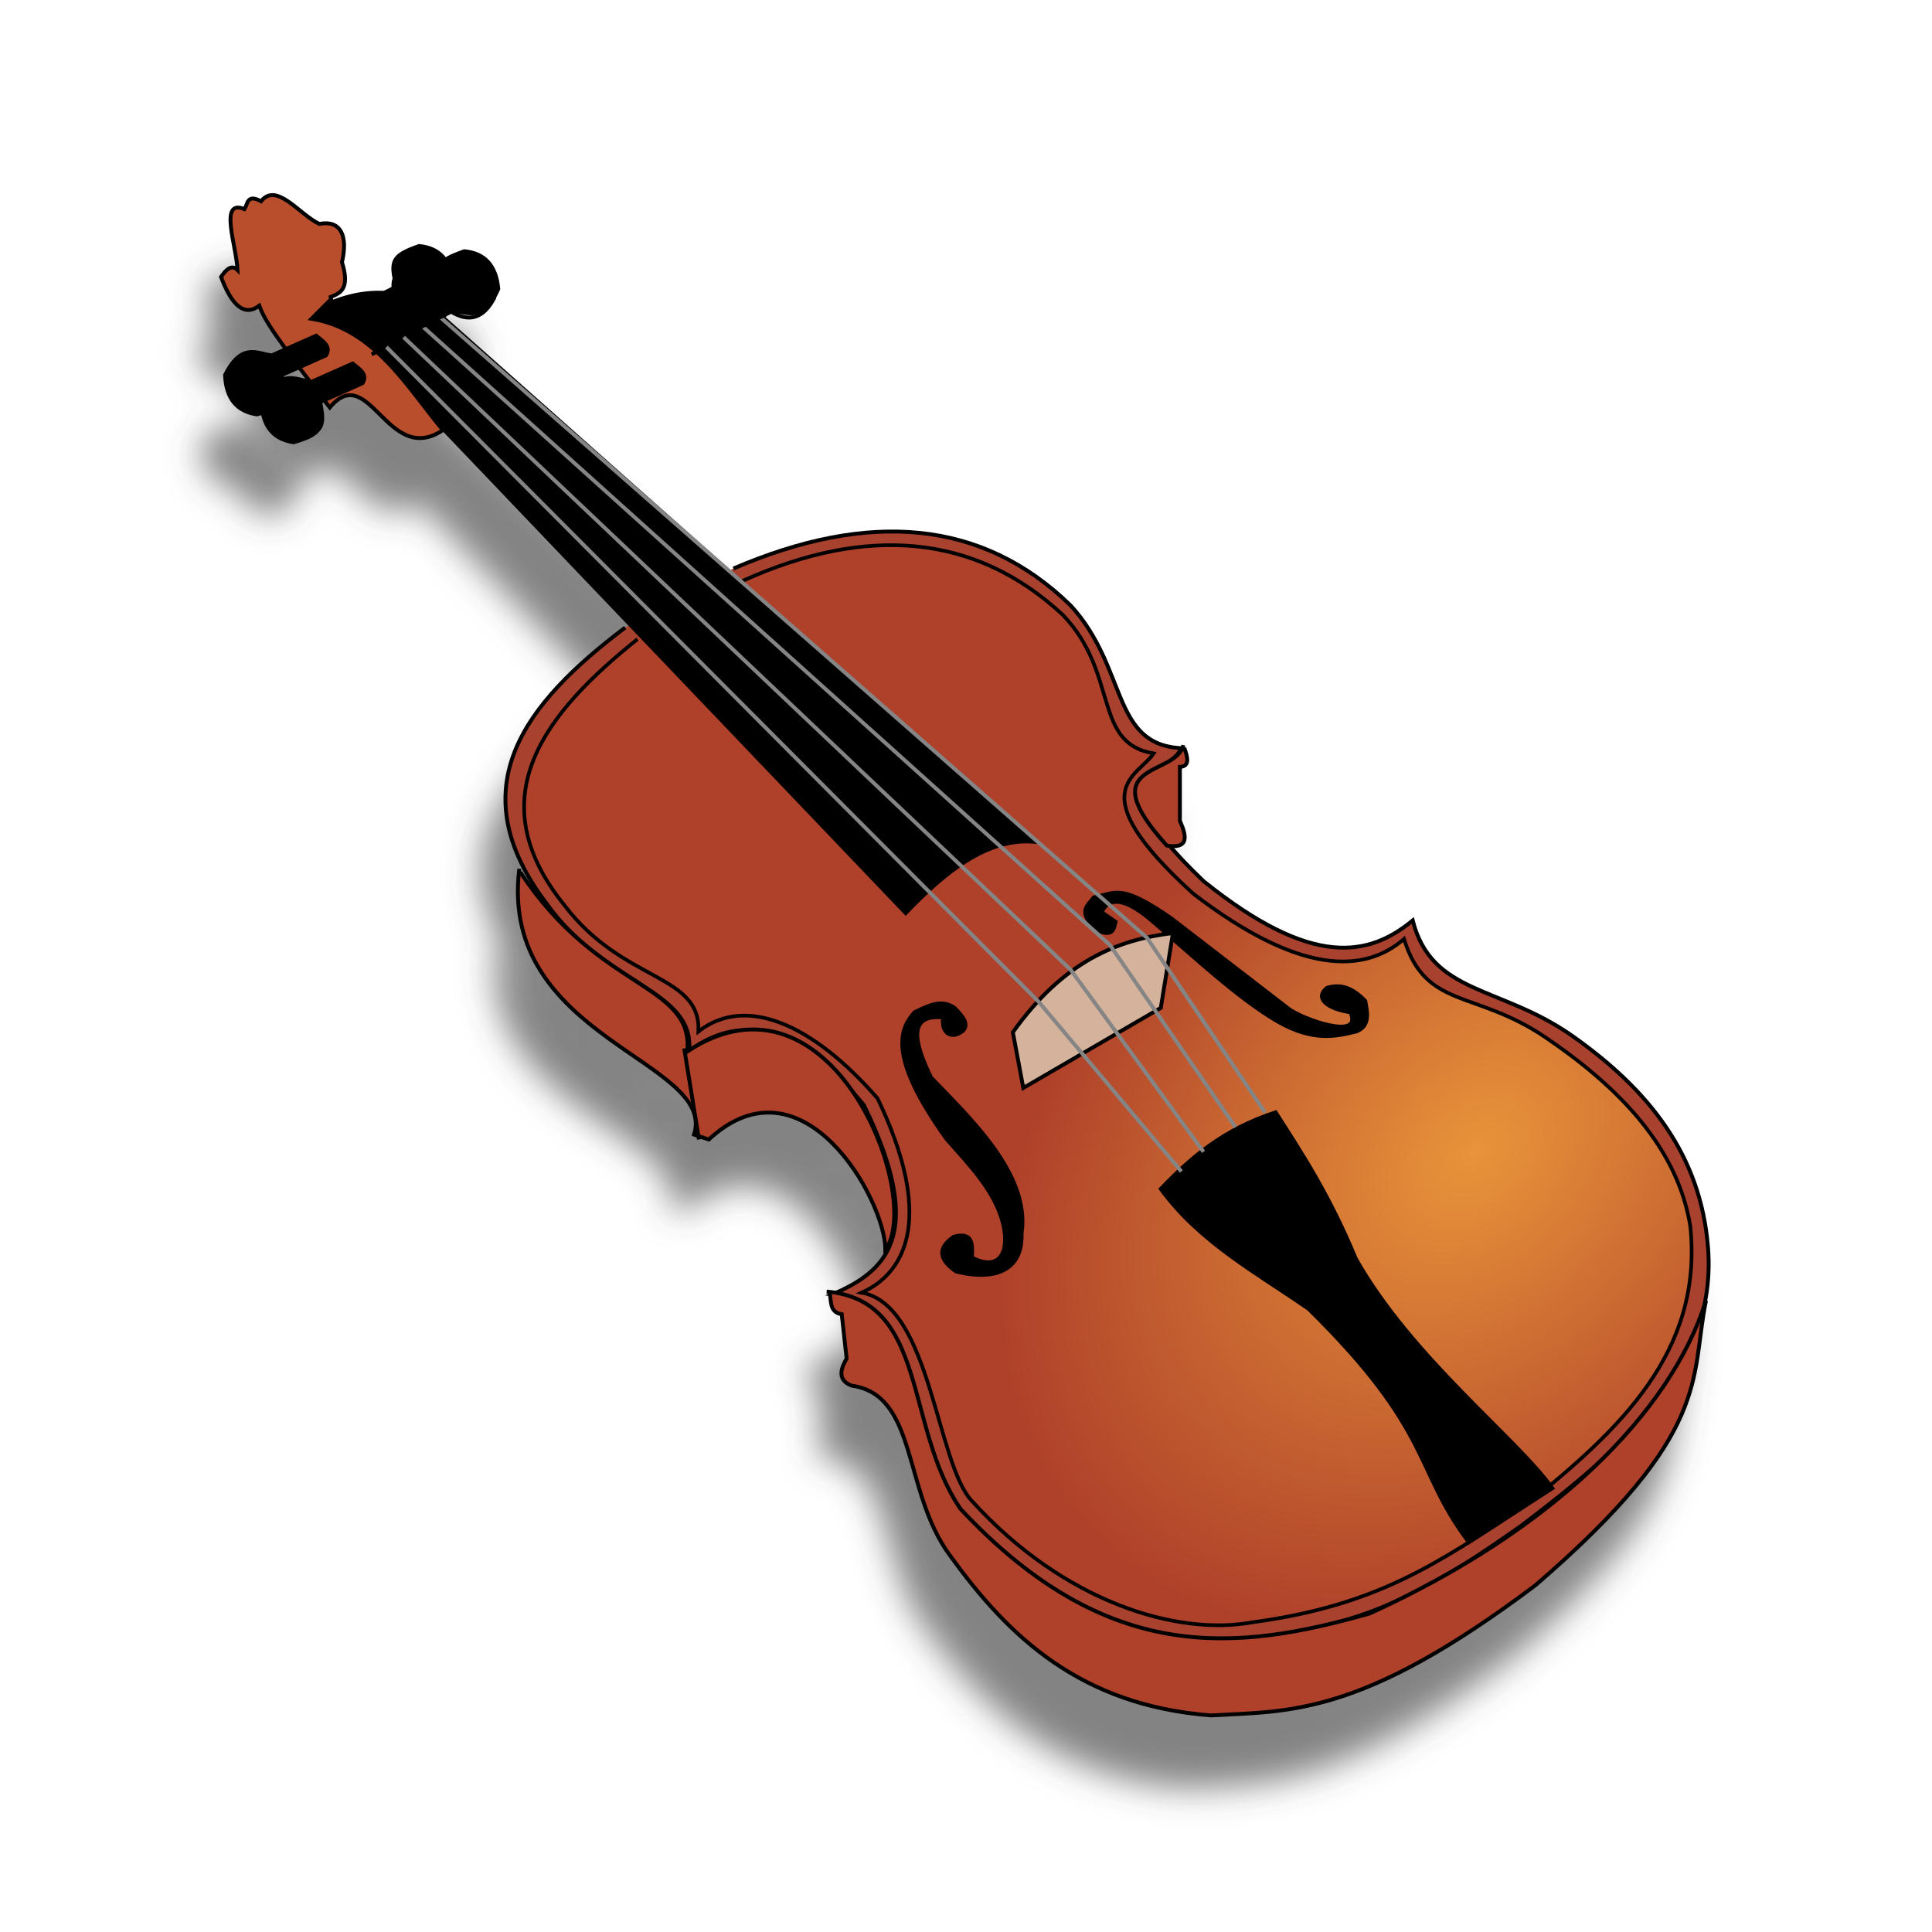
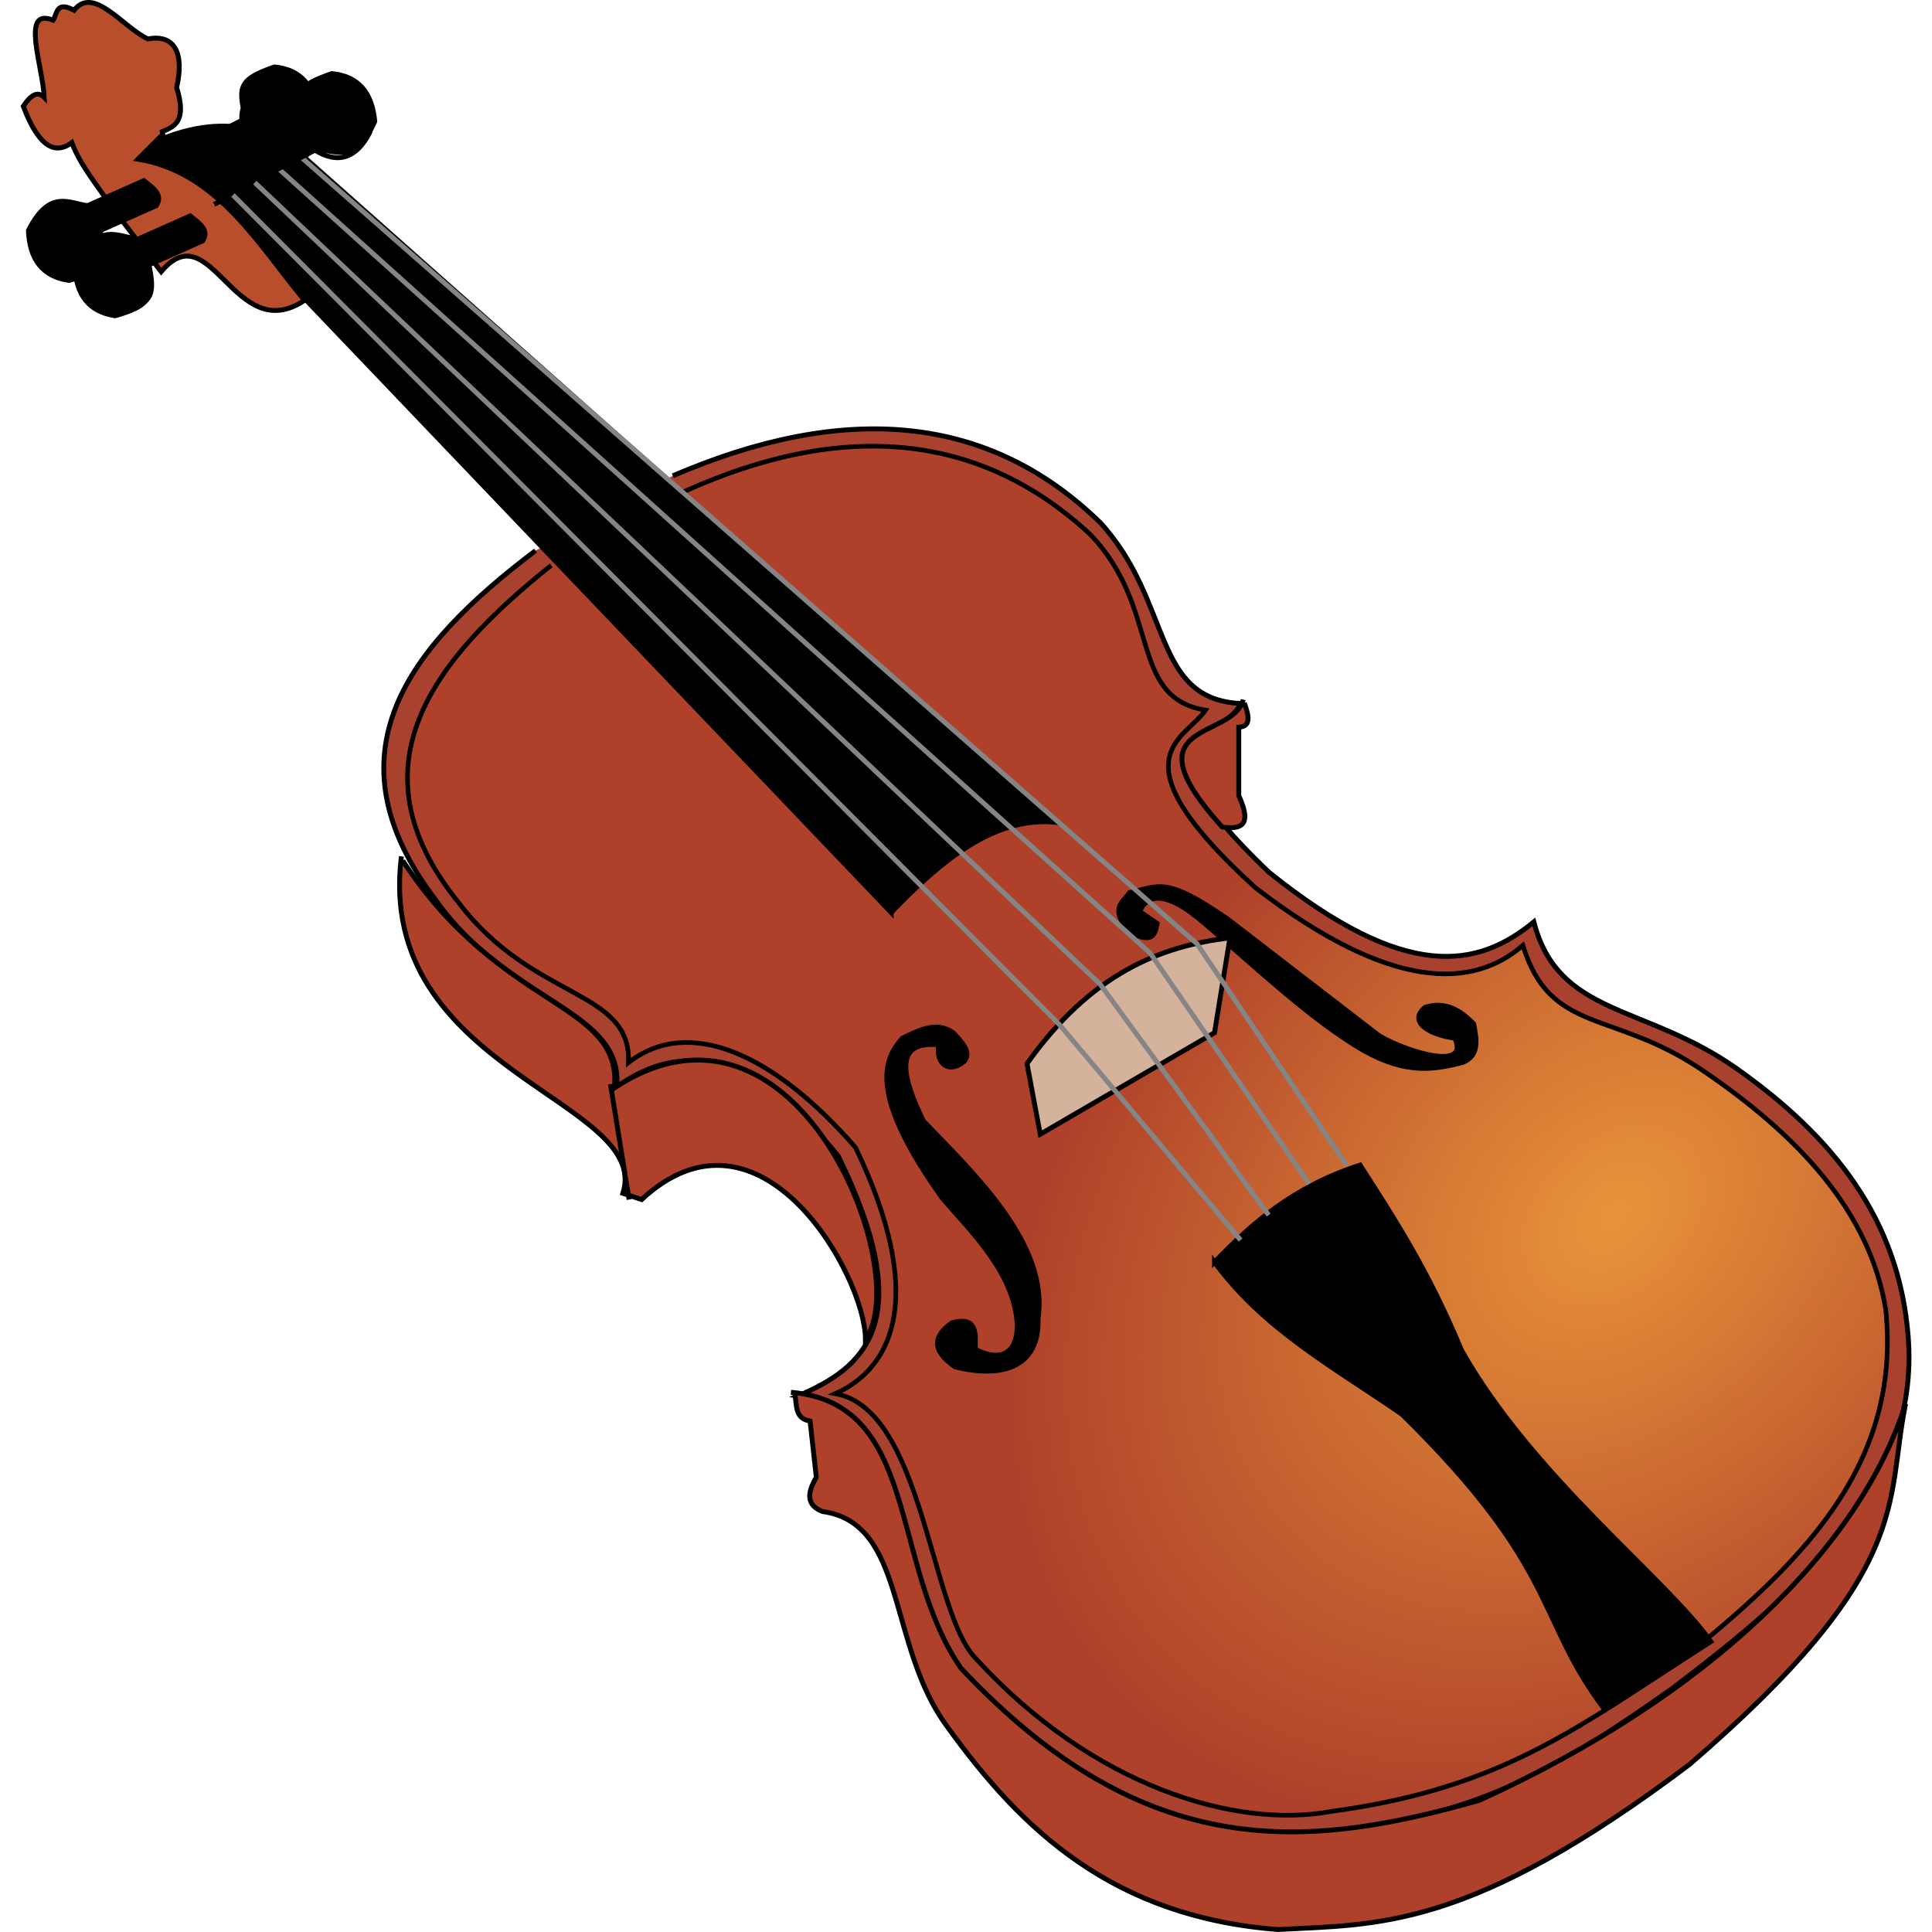
- <svg xmlns="http://www.w3.org/2000/svg" xmlns:xlink="http://www.w3.org/1999/xlink" height="500" width="500" id="svg7931" version="1.0">
+ <svg xmlns="http://www.w3.org/2000/svg" xmlns:xlink="http://www.w3.org/1999/xlink" height="128" width="128" id="svg7931" version="1.0">
  <defs id="defs7933">
+     <radialGradient xlink:href="#linearGradient11085" id="radialGradient11091" cx="1049.405" cy="260.333" fx="1049.405" fy="260.333" r="151.548" gradientTransform="matrix(-0.4814499,-0.4814499,0.6543995,-0.6543997,716.8024,973.8246)" gradientUnits="userSpaceOnUse" />
    <linearGradient id="linearGradient11085">
      <stop style="stop-color:#e8943a;stop-opacity:1" offset="0" id="stop11087" />
      <stop style="stop-color:#af412a;stop-opacity:1" offset="1" id="stop11089" />
    </linearGradient>
-     <radialGradient xlink:href="#linearGradient11085" id="radialGradient11091" cx="1049.405" cy="260.333" fx="1049.405" fy="260.333" r="151.548" gradientTransform="matrix(-0.4814499,-0.4814499,0.6543995,-0.6543997,716.8024,973.8246)" gradientUnits="userSpaceOnUse" />
-     <filter id="filter15977">
-       <feGaussianBlur stdDeviation="4.464" id="feGaussianBlur15979" />
-     </filter>
  </defs>
-   <g id="layer1" style="opacity:1" />
-   <g id="layer2" />
-   <g id="layer3" style="opacity:0">
-     <rect style="opacity:1;fill:#ff7f2a;fill-opacity:1;stroke:#ff0000;stroke-width:1;stroke-linejoin:round;stroke-miterlimit:4;stroke-dasharray:none;stroke-opacity:1" id="rect8022" width="501.274" height="501.274" x="0.637" y="2.548" />
-   </g>
-   <g id="layer4" style="opacity:1">
-     <g id="g13936" style="opacity:0.647;fill:#3f3f3f;fill-opacity:1;stroke:none;filter:url(#filter15977)" transform="translate(-389.1339,51.34406)">
-       <path style="opacity:1;fill:#3f3f3f;fill-opacity:1;fill-rule:evenodd;stroke:none;stroke-width:1px;stroke-linecap:butt;stroke-linejoin:miter;stroke-opacity:1" d="M 544.612,129.993 C 518.449,149.764 501.585,171.46 524.23,201.33 C 539.341,222.68 562.649,223.662 561.172,239.547 C 574.623,229.608 589.549,232.937 606.395,253.559 C 623.152,287.739 611.513,296.904 598.115,302.604 C 617.085,306.087 615.352,327.863 629.962,356.744 C 654.21,385.263 682.997,396.018 703.848,392.413 C 738.494,388.123 754.11,378.121 776.459,362.477 C 803.437,342.043 827.236,321.1 824.867,290.502 C 823.01,266.53 809.622,249.717 789.835,235.725 C 771.078,222.506 753.432,225.131 748.434,205.789 C 737.083,215.114 722.477,218.255 694.293,195.598 C 664.278,166.883 685.152,169.004 688.561,161.203 C 670.315,160.283 674.729,140.409 659.899,124.26 C 636.919,101.879 607.504,99.725 572.637,114.706 L 572.637,114.706 L 572.637,114.706" id="path13861" />
-       <path id="path13863" d="M 547.811,132.985 C 524.187,151.9 506.208,173.83 528.934,201.883 C 544.169,221.943 564.206,219.49 563.589,234.522 C 575.746,225.011 593.116,232.492 609.946,251.849 C 624.163,281.478 618.13,296.612 605.817,302.114 C 623.81,305.248 625.149,346.871 634.545,356.222 C 658.393,382.347 687.556,390.999 706.973,387.415 C 739.32,383.067 754.782,372.204 777.571,357.224 C 801.929,337.676 823.636,317.516 820.279,284.951 C 817.019,264.68 801.989,249.052 782.719,235.989 C 764.453,223.648 751.822,228.827 746.187,210.58 C 735.974,219.492 719.218,220.038 691.637,198.852 C 662.041,171.954 677.299,168.688 681.398,162.557 C 665.483,159.93 672.488,141.738 657.77,126.594 C 635.093,105.625 607.008,103.463 574.973,117.922" style="opacity:1;fill:#3f3f3f;fill-opacity:1;fill-rule:evenodd;stroke:none;stroke-width:0.943px;stroke-linecap:butt;stroke-linejoin:miter;stroke-opacity:1" />
-       <path style="opacity:1;fill:#3f3f3f;fill-opacity:1;fill-rule:evenodd;stroke:none;stroke-width:1px;stroke-linecap:butt;stroke-linejoin:miter;stroke-opacity:1" d="M 617.223,203.878 L 480.918,61.203 C 472.228,51.834 465.412,48.076 456.714,52.286 C 472.85,41.245 486.438,40.396 497.478,49.738 L 572.024,115.897 L 650.344,185.407 C 638.287,184.446 627.598,193.06 617.223,203.878 z " id="path13865" />
-       <path style="opacity:1;fill:#3f3f3f;fill-opacity:1;fill-rule:evenodd;stroke:none;stroke-width:1px;stroke-linecap:butt;stroke-linejoin:miter;stroke-opacity:1" d="M 477.096,66.298 L 465.631,71.394 C 467.035,78.072 466.41,79.487 459.262,81.585 C 453.888,80.802 451.219,77.314 450.981,71.394 C 455.299,62.78 459.349,65.9 463.083,66.298 L 474.548,61.203 C 476.349,62.663 478.565,64.02 477.096,66.298 z " id="path13867" />
-       <path style="opacity:1;fill:#3f3f3f;fill-opacity:1;fill-rule:evenodd;stroke:none;stroke-width:1px;stroke-linecap:butt;stroke-linejoin:miter;stroke-opacity:1" d="M 490.921,45.11 L 496.551,41.732 C 494.788,36.506 497.652,33.979 503.082,32.949 C 509.227,33.259 511.187,37.755 510.738,44.659 C 508.058,49.804 504.335,51.296 499.253,48.037 L 496.776,48.938 L 497.227,49.388" id="path13869" />
-       <path style="opacity:1;fill:#3f3f3f;fill-opacity:1;fill-rule:evenodd;stroke:none;stroke-width:1px;stroke-linecap:butt;stroke-linejoin:miter;stroke-opacity:1" d="M 484.841,42.858 C 483.569,38.357 488.384,33.415 496.101,36.327" id="path13871" />
-       <path id="path13873" style="opacity:1;fill:#3f3f3f;fill-opacity:1;fill-rule:evenodd;stroke:none;stroke-width:1px;stroke-linecap:butt;stroke-linejoin:miter;stroke-opacity:1" d="M 468.402,45.11 L 463.448,50.064 C 479.764,52.698 488.26,67.902 497.452,78.889 C 483.09,88.49 478.435,60.803 468.177,73.034 L 457.93,59.635 C 455.749,56.208 451.574,51.269 449.936,46.686 C 445.996,49.623 442.767,46.518 440.028,39.255 C 441.454,37.12 442.88,36.001 444.306,37.453 C 443.988,30.997 439.394,18.95 446.108,21.69 C 446.971,20.338 446.736,17.669 450.386,19.663 C 454.404,14.533 460.391,23.187 465.474,25.518 C 471.098,24.455 472.907,28.688 471.329,35.426 C 473.471,42.326 470.952,43.4 468.402,44.434 L 468.627,45.56 L 468.402,45.56" />
-       <path style="opacity:1;fill:#3f3f3f;fill-opacity:1;fill-rule:evenodd;stroke:none;stroke-width:1px;stroke-linecap:butt;stroke-linejoin:miter;stroke-opacity:1" d="M 626.938,230.894 C 617.569,229.905 619.467,237.529 623.785,246.432 C 633.771,256.858 649.532,271.482 647.205,286.742 C 647.575,295.763 641.158,299.308 630.316,296.651 C 627.279,294.575 624.262,291.351 629.64,287.643 C 634.804,286.247 634.482,289.753 634.369,293.047 C 641.526,296.698 644.106,291.633 642.476,284.49 C 640.464,275.948 633.86,269.245 627.839,262.421 C 611.999,240.402 616.033,233.511 619.507,229.543 C 622.96,227.917 626.413,225.973 629.865,228.417 C 632.126,230.746 633.57,232.533 632.117,234.272 C 628.988,236.907 626.252,234.701 626.938,230.894 z " id="path13875" />
-       <path style="opacity:1;fill:#3f3f3f;fill-opacity:1;fill-rule:evenodd;stroke:none;stroke-width:1px;stroke-linecap:butt;stroke-linejoin:miter;stroke-opacity:1" d="M 732.328,229.543 C 735.68,237.079 719.72,231.254 716.34,228.642 L 685.939,205.222 C 673.151,196.374 671.874,198.521 665.896,199.817 C 664.448,201.868 661.523,203.248 666.347,208.15 C 670.862,210.263 671.093,208.092 671.526,206.123 L 667.923,203.646 C 670.673,197.813 677.347,202.834 680.984,205.898 C 691.991,215.337 703.192,225.948 713.637,232.02 C 722.725,237.121 728.338,235.851 733.905,234.497 C 737.402,233.047 736.759,229.822 736.157,226.615 C 733.36,223.719 730.24,221.952 726.248,223.238 C 722.847,225.934 726.497,228.723 732.328,229.543 z " id="path13877" />
-       <path style="opacity:1;fill:#3f3f3f;fill-opacity:1;fill-rule:evenodd;stroke:none;stroke-width:1px;stroke-linecap:butt;stroke-linejoin:miter;stroke-opacity:1" d="M 647.656,249.135 L 644.953,234.722 C 658.063,216.336 672.086,210.735 686.389,209.05 L 683.236,228.417 L 647.656,249.135 z " id="path13879" />
-       <path style="opacity:1;fill:#3f3f3f;fill-opacity:1;fill-rule:evenodd;stroke:none;stroke-width:1px;stroke-linecap:butt;stroke-linejoin:miter;stroke-opacity:1" d="M 683.236,275.257 C 690.88,267.292 699.385,259.845 712.962,255.44 C 719.868,266.233 726.774,276.657 733.68,293.273 C 748.111,318.907 775.461,339.872 784.573,352.724 L 762.955,366.686 C 748.615,347.657 753.878,338.165 721.519,306.334 C 708.022,296.956 693.364,289.127 683.236,275.257 z " id="path13881" />
-       <path style="opacity:1;fill:#3f3f3f;fill-opacity:1;fill-rule:evenodd;stroke:none;stroke-width:1px;stroke-linecap:butt;stroke-linejoin:miter;stroke-opacity:1" d="M 686.839,278.41 C 696.147,268.16 705.455,262.425 714.763,258.142" id="path13883" />
-       <path style="opacity:1;fill:#3f3f3f;fill-opacity:1;fill-rule:evenodd;stroke:none;stroke-width:1px;stroke-linecap:butt;stroke-linejoin:miter;stroke-opacity:1" d="M 479.007,59.292 L 498.115,49.101" id="path13885" />
-       <path style="opacity:1;fill:#3f3f3f;fill-opacity:1;fill-rule:evenodd;stroke:none;stroke-width:1px;stroke-linecap:butt;stroke-linejoin:miter;stroke-opacity:1" d="M 688.561,270.757 L 651.618,226.808 L 482.829,57.381 L 482.829,57.381" id="path13887" />
-       <path style="opacity:1;fill:#3f3f3f;fill-opacity:1;fill-rule:evenodd;stroke:none;stroke-width:1px;stroke-linecap:butt;stroke-linejoin:miter;stroke-opacity:1" d="M 694.293,265.661 L 659.899,218.528 L 487.287,54.833" id="path13889" />
-       <path style="opacity:1;fill:#3f3f3f;fill-opacity:1;fill-rule:evenodd;stroke:none;stroke-width:1px;stroke-linecap:butt;stroke-linejoin:miter;stroke-opacity:1" d="M 702.574,259.292 L 670.09,212.158 L 491.746,51.649 L 491.746,51.649 L 493.02,51.649" id="path13891" />
-       <path style="opacity:1;fill:#3f3f3f;fill-opacity:1;fill-rule:evenodd;stroke:none;stroke-width:1px;stroke-linecap:butt;stroke-linejoin:miter;stroke-opacity:1" d="M 710.217,255.47 L 679.644,210.247 L 496.841,49.738 L 496.841,49.738" id="path13893" />
-       <g transform="translate(382.8285,-32.42783)" id="g13895" style="opacity:1;fill:#3f3f3f;fill-opacity:1;stroke:none">
-         <path id="path13897" style="fill:#3f3f3f;fill-opacity:1;fill-rule:evenodd;stroke:none;stroke-width:1px;stroke-linecap:butt;stroke-linejoin:miter;stroke-opacity:1" d="M 134.395,224.841 C 128.918,268.79 185.678,274.522 179.618,293.631 L 183.439,294.904 C 207.74,272.389 229.123,310.463 229.141,323.453 C 239.163,309.542 215.18,247.58 177.903,272.104 C 179.431,254.408 154.879,256.569 134.666,225.715" />
-       </g>
-       <path id="path13899" style="opacity:1;fill:#3f3f3f;fill-opacity:1;fill-rule:evenodd;stroke:none;stroke-width:1px;stroke-linecap:butt;stroke-linejoin:miter;stroke-opacity:1" d="M 596.762,301.83 C 623.13,304.064 616.806,336.869 631.442,358.128 C 669.539,398.785 703.011,394.829 737.283,385.151 C 784.493,363.694 815.198,333.287 824.331,304.179 C 820.195,324.409 826.286,338.124 780.281,377.763 C 735.173,411.793 716.646,410.38 696.204,411.521 C 662.5,408.92 643.887,391.228 628.688,370.12 C 616.376,353.557 620.461,328.56 603.211,326.171 C 599.057,324.576 600.8,321.188 601.937,319.165 L 600.663,307.7 C 597.317,307.159 598.077,304.156 597.478,301.967" />
-       <path id="path13901" style="opacity:1;fill:#3f3f3f;fill-opacity:1;fill-rule:evenodd;stroke:none;stroke-width:1px;stroke-linecap:butt;stroke-linejoin:miter;stroke-opacity:1" d="M 689.317,161.084 C 690.201,163.576 690.844,165.906 688.191,166.038 L 688.191,180 C 690.017,184.101 690.524,187.279 684.813,186.418 C 664.93,164.452 687.077,168.753 689.091,160.409" />
-       <path id="path13903" d="M 485.965,48.76 L 497.156,43.088 C 495.415,36.49 495.968,35.045 503,32.587 C 508.407,33.096 511.249,36.444 511.787,42.344 C 507.913,51.166 503.709,48.256 499.96,48.048 L 488.768,53.719 C 486.896,52.352 484.613,51.109 485.965,48.76 z " style="opacity:1;fill:#3f3f3f;fill-opacity:1;fill-rule:evenodd;stroke:none;stroke-width:1px;stroke-linecap:butt;stroke-linejoin:miter;stroke-opacity:1" />
-       <path style="opacity:1;fill:#3f3f3f;fill-opacity:1;fill-rule:evenodd;stroke:none;stroke-width:1px;stroke-linecap:butt;stroke-linejoin:miter;stroke-opacity:1" d="M 474.255,47.408 L 485.446,41.737 C 483.705,35.139 484.258,33.693 491.29,31.236 C 496.697,31.745 499.539,35.093 500.077,40.993 C 496.203,49.815 491.999,46.905 488.25,46.697 L 477.058,52.368 C 475.186,51.001 472.903,49.758 474.255,47.408 z " id="path13905" />
-       <path style="opacity:1;fill:#3f3f3f;fill-opacity:1;fill-rule:evenodd;stroke:none;stroke-width:1px;stroke-linecap:butt;stroke-linejoin:miter;stroke-opacity:1" d="M 476.646,66.749 L 465.181,71.844 C 466.585,78.523 465.959,79.938 458.811,82.035 C 453.437,81.252 450.768,77.764 450.531,71.844 C 454.849,63.23 458.898,66.351 462.633,66.749 L 474.098,61.653 C 475.899,63.114 478.115,64.471 476.646,66.749 z " id="path13907" />
-       <path id="path13909" d="M 467.188,59.542 L 455.723,64.638 C 457.127,71.316 456.501,72.732 449.353,74.829 C 443.979,74.046 441.31,70.558 441.073,64.638 C 445.39,56.024 449.44,59.144 453.175,59.542 L 464.64,54.447 C 466.441,55.908 468.657,57.264 467.188,59.542 z " style="opacity:1;fill:#3f3f3f;fill-opacity:1;fill-rule:evenodd;stroke:none;stroke-width:1px;stroke-linecap:butt;stroke-linejoin:miter;stroke-opacity:1" />
+   <g transform="matrix(0.3244973,0,0,0.3244973,-17.01748,-16.22285)" style="display:inline" id="g1144">
+     <path id="path8016" d="m 161.783,162.42 c -26.163,19.772 -43.027,41.468 -20.382,71.338 15.112,21.35 38.419,22.332 36.943,38.217 13.451,-9.939 28.376,-6.61 45.223,14.013 16.757,34.179 5.118,43.345 -8.28,49.045 18.97,3.483 17.237,25.259 31.847,54.14 24.247,28.519 53.035,39.274 73.885,35.669 34.646,-4.29 50.262,-14.292 72.611,-29.936 26.978,-20.434 50.777,-41.377 48.408,-71.975 -1.856,-23.972 -15.245,-40.785 -35.032,-54.777 -18.757,-13.219 -36.403,-10.594 -41.401,-29.936 -11.351,9.325 -25.956,12.467 -54.14,-10.191 -30.016,-28.714 -9.141,-26.593 -5.732,-34.395 -18.246,-0.92 -13.832,-20.794 -28.662,-36.943 -22.979,-22.381 -52.394,-24.535 -87.261,-9.554 v 0 0" style="opacity:1;fill:#a8412e;fill-opacity:1;fill-rule:evenodd;stroke:#000000;stroke-width:1px;stroke-linecap:butt;stroke-linejoin:miter;stroke-opacity:1" />
+     <path style="opacity:1;fill:url(#radialGradient11091);fill-opacity:1;fill-rule:evenodd;stroke:#000000;stroke-width:0.943px;stroke-linecap:butt;stroke-linejoin:miter;stroke-opacity:1" d="m 164.983,165.413 c -23.624,18.915 -41.603,40.845 -18.877,68.898 15.234,20.06 35.272,17.608 34.655,32.639 12.157,-9.511 29.527,-2.03 46.357,17.327 14.218,29.629 8.184,44.763 -4.128,50.265 17.993,3.134 19.332,44.757 28.728,54.108 23.848,26.125 53.011,34.777 72.428,31.193 32.346,-4.348 47.808,-15.211 70.597,-30.191 24.358,-19.548 46.065,-39.708 42.709,-72.273 -3.26,-20.271 -18.29,-35.898 -37.561,-48.962 -18.266,-12.341 -30.897,-7.162 -36.532,-25.409 -10.213,8.913 -26.969,9.459 -54.55,-11.728 -29.596,-26.898 -14.338,-30.163 -10.239,-36.295 -15.915,-2.627 -8.91,-20.819 -23.628,-35.963 -22.677,-20.968 -50.762,-23.13 -82.797,-8.672" id="path8030" />
+     <path id="path8050" d="M 234.395,236.306 98.089,93.631 C 89.4,84.262 82.583,80.503 73.885,84.713 90.021,73.673 103.609,72.824 114.65,82.166 l 74.546,66.159 78.32,69.509 c -12.057,-0.961 -22.747,7.654 -33.121,18.471 z" style="fill:#000000;fill-opacity:1;fill-rule:evenodd;stroke:#000000;stroke-width:1px;stroke-linecap:butt;stroke-linejoin:miter;stroke-opacity:1" />
+     <path id="path8052" d="m 94.268,98.726 -11.465,5.096 c 1.404,6.678 0.778,8.094 -6.369,10.191 -5.374,-0.783 -8.043,-4.271 -8.28,-10.191 4.318,-8.614 8.367,-5.494 12.102,-5.096 l 11.465,-5.096 c 1.801,1.461 4.017,2.817 2.548,5.096 z" style="fill:none;fill-rule:evenodd;stroke:#000000;stroke-width:1px;stroke-linecap:butt;stroke-linejoin:miter;stroke-opacity:1" />
+     <path id="path8120" d="m 108.093,77.537 5.63,-3.378 c -1.763,-5.226 1.101,-7.752 6.531,-8.783 6.145,0.31 8.106,4.805 7.657,11.71 -2.68,5.145 -6.404,6.637 -11.485,3.378 l -2.477,0.901 0.45,0.45" style="fill:none;fill-rule:evenodd;stroke:#000000;stroke-width:1px;stroke-linecap:butt;stroke-linejoin:miter;stroke-opacity:1" />
+     <path id="path8122" d="m 102.013,75.286 c -1.273,-4.5 3.543,-9.443 11.26,-6.531" style="fill:none;fill-rule:evenodd;stroke:#000000;stroke-width:1px;stroke-linecap:butt;stroke-linejoin:miter;stroke-opacity:1" />
+     <path d="m 85.573,77.537 -4.954,4.954 c 16.316,2.634 24.812,17.838 34.004,28.825 -14.362,9.601 -19.017,-18.086 -29.275,-5.855 L 75.102,92.062 c -2.181,-3.427 -6.356,-8.365 -7.994,-12.949 -3.94,2.937 -7.169,-0.168 -9.909,-7.431 1.426,-2.135 2.852,-3.254 4.279,-1.802 -0.318,-6.456 -4.912,-18.503 1.802,-15.764 0.863,-1.351 0.628,-4.021 4.279,-2.027 4.018,-5.13 10.005,3.524 15.088,5.855 5.623,-1.062 7.432,3.17 5.855,9.909 2.142,6.9 -0.377,7.973 -2.928,9.008 l 0.225,1.126 h -0.225" style="fill:#b84e2c;fill-opacity:1;fill-rule:evenodd;stroke:#000000;stroke-width:1px;stroke-linecap:butt;stroke-linejoin:miter;stroke-opacity:1" id="path8124" />
+     <path id="path8130" d="m 244.109,263.322 c -9.369,-0.989 -7.471,6.635 -3.153,15.538 9.986,10.425 25.746,25.049 23.42,40.31 0.369,9.021 -6.048,12.566 -16.889,9.909 -3.037,-2.076 -6.054,-5.299 -0.676,-9.008 5.164,-1.396 4.842,2.11 4.729,5.405 7.157,3.651 9.737,-1.414 8.107,-8.557 -2.012,-8.542 -8.616,-15.245 -14.638,-22.069 -15.839,-22.019 -11.805,-28.91 -8.332,-32.878 3.453,-1.626 6.906,-3.57 10.359,-1.126 2.261,2.329 3.704,4.116 2.252,5.855 -3.13,2.635 -5.866,0.429 -5.179,-3.378 z" style="fill:#000000;fill-opacity:1;fill-rule:evenodd;stroke:#000000;stroke-width:1px;stroke-linecap:butt;stroke-linejoin:miter;stroke-opacity:1" />
+     <path id="path8132" d="m 349.5,261.971 c 3.352,7.537 -12.609,1.711 -15.989,-0.901 l -30.401,-23.42 c -12.788,-8.848 -14.064,-6.701 -20.042,-5.405 -1.448,2.051 -4.373,3.431 0.45,8.332 4.515,2.113 4.746,-0.058 5.179,-2.027 l -3.603,-2.477 c 2.75,-5.833 9.424,-0.812 13.061,2.252 11.006,9.439 22.208,20.051 32.653,26.122 9.088,5.101 14.701,3.831 20.267,2.477 3.497,-1.45 2.854,-4.675 2.252,-7.882 -2.797,-2.897 -5.917,-4.664 -9.909,-3.378 -3.401,2.697 0.249,5.485 6.08,6.305 z" style="fill:#000000;fill-opacity:1;fill-rule:evenodd;stroke:#000000;stroke-width:1px;stroke-linecap:butt;stroke-linejoin:miter;stroke-opacity:1" />
+     <path id="path8134" d="m 264.827,281.563 -2.702,-14.412 c 13.11,-18.387 27.133,-23.988 41.436,-25.672 l -3.153,19.367 z" style="fill:#d5b29b;fill-opacity:1;fill-rule:evenodd;stroke:#000000;stroke-width:1px;stroke-linecap:butt;stroke-linejoin:miter;stroke-opacity:1" />
+     <path id="path8136" d="m 300.408,307.685 c 7.643,-7.965 16.149,-15.412 29.726,-19.817 6.906,10.793 13.812,21.217 20.718,37.832 14.431,25.635 41.781,46.599 50.894,59.451 l -21.619,13.962 c -14.339,-19.028 -9.077,-28.521 -41.436,-60.352 -13.497,-9.378 -28.155,-17.207 -38.283,-31.077 z" style="fill:#000000;fill-opacity:1;fill-rule:evenodd;stroke:#000000;stroke-width:1px;stroke-linecap:butt;stroke-linejoin:miter;stroke-opacity:1" />
+     <path id="path8138" d="m 304.011,310.838 c 9.308,-10.25 18.616,-15.985 27.924,-20.267" style="fill:none;fill-rule:evenodd;stroke:#000000;stroke-width:1px;stroke-linecap:butt;stroke-linejoin:miter;stroke-opacity:1" />
+     <path id="path8140" d="M 96.178,91.72 115.287,81.529" style="fill:none;fill-rule:evenodd;stroke:#000000;stroke-width:1px;stroke-linecap:butt;stroke-linejoin:miter;stroke-opacity:1" />
+     <path id="path8142" d="M 305.732,303.185 268.79,259.236 100,89.809 v 0" style="fill:none;fill-rule:evenodd;stroke:#858585;stroke-width:1px;stroke-linecap:butt;stroke-linejoin:miter;stroke-opacity:1" />
+     <path id="path8144" d="M 311.465,298.089 277.07,250.955 104.459,87.261" style="fill:none;fill-rule:evenodd;stroke:#858585;stroke-width:1px;stroke-linecap:butt;stroke-linejoin:miter;stroke-opacity:1" />
+     <path id="path8146" d="M 319.745,291.72 287.261,244.586 108.917,84.076 v 0 h 1.274" style="fill:none;fill-rule:evenodd;stroke:#858585;stroke-width:1px;stroke-linecap:butt;stroke-linejoin:miter;stroke-opacity:1" />
+     <path id="path8148" d="M 327.389,287.898 296.815,242.675 114.013,82.166 v 0" style="fill:none;fill-rule:evenodd;stroke:#858585;stroke-width:1px;stroke-linecap:butt;stroke-linejoin:miter;stroke-opacity:1" />
+     <g transform="translate(9.1120896e-8,-5.5839769e-6)" id="g15943">
+       <path d="m 134.395,224.841 c -5.477,43.949 51.283,49.682 45.223,68.79 l 3.822,1.274 c 24.3,-22.515 45.683,15.558 45.702,28.549 10.022,-13.911 -13.961,-75.873 -51.238,-51.349 1.528,-17.697 -23.024,-15.535 -43.237,-46.39" style="fill:#af412a;fill-opacity:1;fill-rule:evenodd;stroke:#000000;stroke-width:1px;stroke-linecap:butt;stroke-linejoin:miter;stroke-opacity:1" id="path8150" />
    </g>
-     <path style="opacity:1;fill:#a8412e;fill-rule:evenodd;stroke:#000000;stroke-width:1px;stroke-linecap:butt;stroke-linejoin:miter;stroke-opacity:1;fill-opacity:1" d="M 161.783,162.42 C 135.621,182.192 118.756,203.888 141.401,233.758 C 156.513,255.108 179.821,256.09 178.344,271.975 C 191.795,262.036 206.72,265.365 223.567,285.987 C 240.324,320.167 228.684,329.332 215.287,335.032 C 234.256,338.515 232.523,360.291 247.134,389.172 C 271.381,417.691 300.168,428.446 321.019,424.841 C 355.665,420.551 371.281,410.549 393.631,394.904 C 420.609,374.471 444.408,353.528 442.038,322.93 C 440.182,298.958 426.793,282.145 407.006,268.153 C 388.249,254.934 370.603,257.559 365.605,238.217 C 354.254,247.542 339.649,250.683 311.465,228.025 C 281.449,199.311 302.324,201.432 305.732,193.631 C 287.486,192.711 291.901,172.837 277.07,156.688 C 254.091,134.307 224.676,132.153 189.809,147.134 L 189.809,147.134 L 189.809,147.134" id="path8016" />
-     <path id="path8030" d="M 164.983,165.413 C 141.358,184.328 123.379,206.258 146.106,234.311 C 161.34,254.37 181.378,251.918 180.76,266.95 C 192.917,257.439 210.287,264.92 227.117,284.277 C 241.335,313.906 235.301,329.04 222.989,334.542 C 240.982,337.676 242.321,379.299 251.717,388.65 C 275.565,414.775 304.728,423.427 324.145,419.843 C 356.491,415.495 371.953,404.632 394.742,389.652 C 419.101,370.104 440.808,349.944 437.451,317.378 C 434.191,297.107 419.161,281.48 399.89,268.417 C 381.625,256.076 368.993,261.255 363.359,243.007 C 353.145,251.92 336.389,252.466 308.808,231.28 C 279.212,204.382 294.471,201.116 298.569,194.985 C 282.654,192.358 289.66,174.166 274.942,159.022 C 252.264,138.053 224.18,135.891 192.145,150.35" style="opacity:1;fill:url(#radialGradient11091);fill-rule:evenodd;stroke:#000000;stroke-width:0.943px;stroke-linecap:butt;stroke-linejoin:miter;stroke-opacity:1;fill-opacity:1.0" />
-     <path style="fill:#000000;fill-rule:evenodd;stroke:#000000;stroke-width:1px;stroke-linecap:butt;stroke-linejoin:miter;stroke-opacity:1;fill-opacity:1" d="M 234.395,236.306 L 98.089,93.631 C 89.4,84.262 82.583,80.503 73.885,84.713 C 90.021,73.673 103.609,72.824 114.65,82.166 L 189.195,148.325 L 267.516,217.834 C 255.459,216.874 244.769,225.488 234.395,236.306 z " id="path8050" />
-     <path style="fill:none;fill-rule:evenodd;stroke:#000000;stroke-width:1px;stroke-linecap:butt;stroke-linejoin:miter;stroke-opacity:1" d="M 94.268,98.726 L 82.803,103.822 C 84.207,110.5 83.581,111.915 76.433,114.013 C 71.059,113.229 68.39,109.741 68.153,103.822 C 72.47,95.207 76.52,98.328 80.255,98.726 L 91.72,93.631 C 93.521,95.091 95.737,96.448 94.268,98.726 z " id="path8052" />
-     <path style="fill:none;fill-rule:evenodd;stroke:#000000;stroke-width:1px;stroke-linecap:butt;stroke-linejoin:miter;stroke-opacity:1" d="M 108.093,77.537 L 113.723,74.16 C 111.96,68.934 114.824,66.407 120.253,65.377 C 126.399,65.687 128.359,70.182 127.91,77.087 C 125.23,82.232 121.506,83.724 116.425,80.465 L 113.948,81.366 L 114.398,81.816" id="path8120" />
-     <path style="fill:none;fill-rule:evenodd;stroke:#000000;stroke-width:1px;stroke-linecap:butt;stroke-linejoin:miter;stroke-opacity:1" d="M 102.013,75.286 C 100.74,70.785 105.556,65.842 113.272,68.755" id="path8122" />
-     <path id="path8124" style="fill:#b84e2c;fill-rule:evenodd;stroke:#000000;stroke-width:1px;stroke-linecap:butt;stroke-linejoin:miter;stroke-opacity:1;fill-opacity:1" d="M 85.573,77.537 L 80.619,82.492 C 96.936,85.126 105.431,100.33 114.623,111.316 C 100.262,120.917 95.606,93.23 85.348,105.461 L 75.102,92.062 C 72.921,88.636 68.746,83.697 67.108,79.114 C 63.168,82.051 59.939,78.946 57.199,71.682 C 58.625,69.548 60.052,68.429 61.478,69.881 C 61.16,63.425 56.566,51.378 63.279,54.117 C 64.142,52.766 63.907,50.097 67.558,52.091 C 71.576,46.961 77.562,55.615 82.646,57.946 C 88.269,56.883 90.078,61.116 88.501,67.854 C 90.643,74.754 88.124,75.828 85.573,76.862 L 85.799,77.988 L 85.573,77.988" />
-     <path style="fill:#000000;fill-rule:evenodd;stroke:#000000;stroke-width:1px;stroke-linecap:butt;stroke-linejoin:miter;stroke-opacity:1;fill-opacity:1" d="M 244.109,263.322 C 234.74,262.333 236.638,269.957 240.957,278.86 C 250.943,289.285 266.703,303.91 264.377,319.17 C 264.746,328.191 258.329,331.736 247.487,329.078 C 244.45,327.003 241.434,323.779 246.812,320.071 C 251.976,318.675 251.653,322.181 251.541,325.475 C 258.698,329.126 261.277,324.061 259.648,316.918 C 257.635,308.376 251.032,301.673 245.01,294.849 C 229.171,272.83 233.205,265.939 236.678,261.971 C 240.131,260.345 243.584,258.401 247.037,260.845 C 249.298,263.174 250.741,264.961 249.289,266.7 C 246.159,269.335 243.423,267.129 244.109,263.322 z " id="path8130" />
-     <path style="fill:#000000;fill-rule:evenodd;stroke:#000000;stroke-width:1px;stroke-linecap:butt;stroke-linejoin:miter;stroke-opacity:1;fill-opacity:1" d="M 349.5,261.971 C 352.852,269.507 336.891,263.682 333.511,261.07 L 303.11,237.65 C 290.322,228.802 289.046,230.949 283.068,232.245 C 281.619,234.296 278.695,235.676 283.518,240.577 C 288.034,242.691 288.265,240.52 288.698,238.551 L 285.095,236.074 C 287.845,230.241 294.519,235.262 298.156,238.325 C 309.162,247.765 320.364,258.376 330.809,264.448 C 339.897,269.549 345.509,268.279 351.076,266.925 C 354.573,265.475 353.93,262.25 353.328,259.043 C 350.531,256.147 347.412,254.379 343.42,255.665 C 340.018,258.362 343.668,261.151 349.5,261.971 z " id="path8132" />
-     <path style="fill:#d5b29b;fill-rule:evenodd;stroke:#000000;stroke-width:1px;stroke-linecap:butt;stroke-linejoin:miter;stroke-opacity:1;fill-opacity:1" d="M 264.827,281.563 L 262.125,267.15 C 275.235,248.764 289.258,243.163 303.56,241.478 L 300.408,260.845 L 264.827,281.563 z " id="path8134" />
-     <path style="fill:#000000;fill-rule:evenodd;stroke:#000000;stroke-width:1px;stroke-linecap:butt;stroke-linejoin:miter;stroke-opacity:1;fill-opacity:1" d="M 300.408,307.685 C 308.051,299.72 316.557,292.273 330.133,287.868 C 337.039,298.66 343.945,309.085 350.851,325.7 C 365.282,351.335 392.632,372.299 401.745,385.151 L 380.126,399.113 C 365.787,380.085 371.049,370.593 338.691,338.762 C 325.194,329.384 310.535,321.555 300.408,307.685 z " id="path8136" />
-     <path style="fill:none;fill-rule:evenodd;stroke:#000000;stroke-width:1px;stroke-linecap:butt;stroke-linejoin:miter;stroke-opacity:1" d="M 304.011,310.838 C 313.319,300.588 322.627,294.852 331.935,290.57" id="path8138" />
-     <path style="fill:none;fill-rule:evenodd;stroke:#000000;stroke-width:1px;stroke-linecap:butt;stroke-linejoin:miter;stroke-opacity:1" d="M 96.178,91.72 L 115.287,81.529" id="path8140" />
-     <path style="fill:none;fill-rule:evenodd;stroke:#858585;stroke-width:1px;stroke-linecap:butt;stroke-linejoin:miter;stroke-opacity:1" d="M 305.732,303.185 L 268.79,259.236 L 100,89.809 L 100,89.809" id="path8142" />
-     <path style="fill:none;fill-rule:evenodd;stroke:#858585;stroke-width:1px;stroke-linecap:butt;stroke-linejoin:miter;stroke-opacity:1" d="M 311.465,298.089 L 277.07,250.955 L 104.459,87.261" id="path8144" />
-     <path style="fill:none;fill-rule:evenodd;stroke:#858585;stroke-width:1px;stroke-linecap:butt;stroke-linejoin:miter;stroke-opacity:1" d="M 319.745,291.72 L 287.261,244.586 L 108.917,84.076 L 108.917,84.076 L 110.191,84.076" id="path8146" />
-     <path style="fill:none;fill-rule:evenodd;stroke:#858585;stroke-width:1px;stroke-linecap:butt;stroke-linejoin:miter;stroke-opacity:1" d="M 327.389,287.898 L 296.815,242.675 L 114.013,82.166 L 114.013,82.166" id="path8148" />
-     <g id="g15943">
-       <path id="path8150" style="fill:#af412a;fill-opacity:1;fill-rule:evenodd;stroke:#000000;stroke-width:1px;stroke-linecap:butt;stroke-linejoin:miter;stroke-opacity:1" d="M 134.395,224.841 C 128.918,268.79 185.678,274.522 179.618,293.631 L 183.439,294.904 C 207.74,272.389 229.123,310.463 229.141,323.453 C 239.163,309.542 215.18,247.58 177.903,272.104 C 179.431,254.408 154.879,256.569 134.666,225.715" />
-     </g>
-     <path id="path8152" style="fill:#af412a;fill-rule:evenodd;stroke:#000000;stroke-width:1px;stroke-linecap:butt;stroke-linejoin:miter;stroke-opacity:1;fill-opacity:1" d="M 213.934,334.258 C 240.302,336.492 233.977,369.297 248.613,390.556 C 286.71,431.213 320.182,427.257 354.454,417.579 C 401.664,396.122 432.37,365.715 441.503,336.607 C 437.366,356.837 443.457,370.551 397.452,410.191 C 352.344,444.221 333.817,442.808 313.376,443.949 C 279.671,441.348 261.058,423.655 245.86,402.548 C 233.547,385.985 237.632,360.988 220.382,358.599 C 216.229,357.004 217.972,353.616 219.108,351.592 L 217.834,340.127 C 214.489,339.587 215.248,336.584 214.65,334.395" />
-     <path id="path8128" style="fill:#af412a;fill-rule:evenodd;stroke:#000000;stroke-width:1px;stroke-linecap:butt;stroke-linejoin:miter;stroke-opacity:1;fill-opacity:1" d="M 306.488,193.512 C 307.373,196.004 308.016,198.334 305.362,198.466 L 305.362,212.428 C 307.188,216.529 307.695,219.706 301.984,218.846 C 282.101,196.88 304.249,201.18 306.263,192.836" />
-     <path id="path16989" d="M 103.136,81.187 L 114.328,75.516 C 112.586,68.918 113.139,67.472 120.171,65.015 C 125.578,65.524 128.421,68.872 128.959,74.772 C 125.084,83.594 120.881,80.684 117.131,80.476 L 105.94,86.147 C 104.067,84.78 101.785,83.537 103.136,81.187 z " style="opacity:1;fill:#000000;fill-opacity:1;fill-rule:evenodd;stroke:#000000;stroke-width:1px;stroke-linecap:butt;stroke-linejoin:miter;stroke-opacity:1" />
-     <path style="opacity:1;fill:#000000;fill-opacity:1;fill-rule:evenodd;stroke:#000000;stroke-width:1px;stroke-linecap:butt;stroke-linejoin:miter;stroke-opacity:1" d="M 91.426,79.836 L 102.618,74.165 C 100.876,67.567 101.429,66.121 108.461,63.663 C 113.868,64.173 116.711,67.521 117.249,73.421 C 113.374,82.243 109.171,79.332 105.421,79.124 L 94.23,84.796 C 92.357,83.428 90.075,82.186 91.426,79.836 z " id="path16987" />
-     <path style="fill:none;fill-rule:evenodd;stroke:#000000;stroke-width:1px;stroke-linecap:butt;stroke-linejoin:miter;stroke-opacity:1" d="M 177.07,271.338 L 180.892,294.904 L 180.892,294.904" id="path16007" />
-   </g>
-   <g id="layer5">
-     <path style="opacity:1;fill:#000000;fill-opacity:1;fill-rule:evenodd;stroke:#000000;stroke-width:1px;stroke-linecap:butt;stroke-linejoin:miter;stroke-opacity:1" d="M 93.817,99.177 L 82.352,104.272 C 83.756,110.95 83.131,112.366 75.983,114.463 C 70.609,113.68 67.94,110.192 67.702,104.272 C 72.02,95.658 76.07,98.778 79.804,99.177 L 91.269,94.081 C 93.07,95.542 95.286,96.898 93.817,99.177 z " id="path8093" />
-     <path id="path8054" d="M 84.359,91.97 L 72.894,97.066 C 74.298,103.744 73.673,105.159 66.525,107.257 C 61.151,106.474 58.482,102.986 58.244,97.066 C 62.562,88.452 66.612,91.572 70.346,91.97 L 81.811,86.875 C 83.612,88.335 85.828,89.692 84.359,91.97 z " style="opacity:1;fill:#000000;fill-opacity:1;fill-rule:evenodd;stroke:#000000;stroke-width:1px;stroke-linecap:butt;stroke-linejoin:miter;stroke-opacity:1" />
+     <path d="m 213.934,334.258 c 26.368,2.234 20.043,35.039 34.68,56.298 38.097,40.657 71.569,36.701 105.841,27.023 47.21,-21.457 77.916,-51.865 87.048,-80.972 -4.136,20.23 1.955,33.944 -44.05,73.584 -45.108,34.03 -63.635,32.617 -84.076,33.758 -33.705,-2.601 -52.318,-20.294 -67.516,-41.401 -12.313,-16.562 -8.227,-41.56 -25.478,-43.949 -4.153,-1.595 -2.41,-4.983 -1.274,-7.006 l -1.274,-11.465 c -3.346,-0.54 -2.586,-3.544 -3.185,-5.732" style="fill:#af412a;fill-opacity:1;fill-rule:evenodd;stroke:#000000;stroke-width:1px;stroke-linecap:butt;stroke-linejoin:miter;stroke-opacity:1" id="path8152" />
+     <path d="m 306.488,193.512 c 0.885,2.492 1.528,4.822 -1.126,4.954 v 13.962 c 1.826,4.101 2.333,7.278 -3.378,6.418 -19.883,-21.966 2.264,-17.666 4.279,-26.01" style="fill:#af412a;fill-opacity:1;fill-rule:evenodd;stroke:#000000;stroke-width:1px;stroke-linecap:butt;stroke-linejoin:miter;stroke-opacity:1" id="path8128" />
+     <path style="opacity:1;fill:#000000;fill-opacity:1;fill-rule:evenodd;stroke:#000000;stroke-width:1px;stroke-linecap:butt;stroke-linejoin:miter;stroke-opacity:1" d="m 103.136,81.187 11.191,-5.671 c -1.742,-6.598 -1.189,-8.044 5.844,-10.501 5.407,0.509 8.249,3.857 8.787,9.757 -3.874,8.822 -8.078,5.912 -11.827,5.704 l -11.191,5.671 c -1.873,-1.367 -4.155,-2.61 -2.803,-4.96 z" id="path16989" />
+     <path id="path16987" d="m 91.426,79.836 11.191,-5.671 c -1.742,-6.598 -1.189,-8.044 5.844,-10.501 5.407,0.509 8.249,3.857 8.787,9.757 -3.874,8.822 -8.078,5.912 -11.827,5.704 l -11.191,5.671 c -1.873,-1.367 -4.155,-2.61 -2.803,-4.96 z" style="opacity:1;fill:#000000;fill-opacity:1;fill-rule:evenodd;stroke:#000000;stroke-width:1px;stroke-linecap:butt;stroke-linejoin:miter;stroke-opacity:1" />
+     <path id="path16007" d="m 177.07,271.338 3.822,23.567 v 0" style="fill:none;fill-rule:evenodd;stroke:#000000;stroke-width:1px;stroke-linecap:butt;stroke-linejoin:miter;stroke-opacity:1" />
+     <path id="path8093" d="m 93.817,99.177 -11.465,5.096 c 1.404,6.678 0.778,8.094 -6.369,10.191 -5.374,-0.783 -8.043,-4.271 -8.28,-10.191 4.318,-8.614 8.367,-5.494 12.102,-5.096 l 11.465,-5.096 c 1.801,1.461 4.017,2.817 2.548,5.096 z" style="opacity:1;fill:#000000;fill-opacity:1;fill-rule:evenodd;stroke:#000000;stroke-width:1px;stroke-linecap:butt;stroke-linejoin:miter;stroke-opacity:1" />
+     <path style="opacity:1;fill:#000000;fill-opacity:1;fill-rule:evenodd;stroke:#000000;stroke-width:1px;stroke-linecap:butt;stroke-linejoin:miter;stroke-opacity:1" d="m 84.359,91.97 -11.465,5.096 c 1.404,6.678 0.778,8.094 -6.369,10.191 -5.374,-0.783 -8.043,-4.271 -8.28,-10.191 4.318,-8.614 8.367,-5.494 12.102,-5.096 l 11.465,-5.096 c 1.801,1.461 4.017,2.817 2.548,5.096 z" id="path8054" />
  </g>
</svg>
